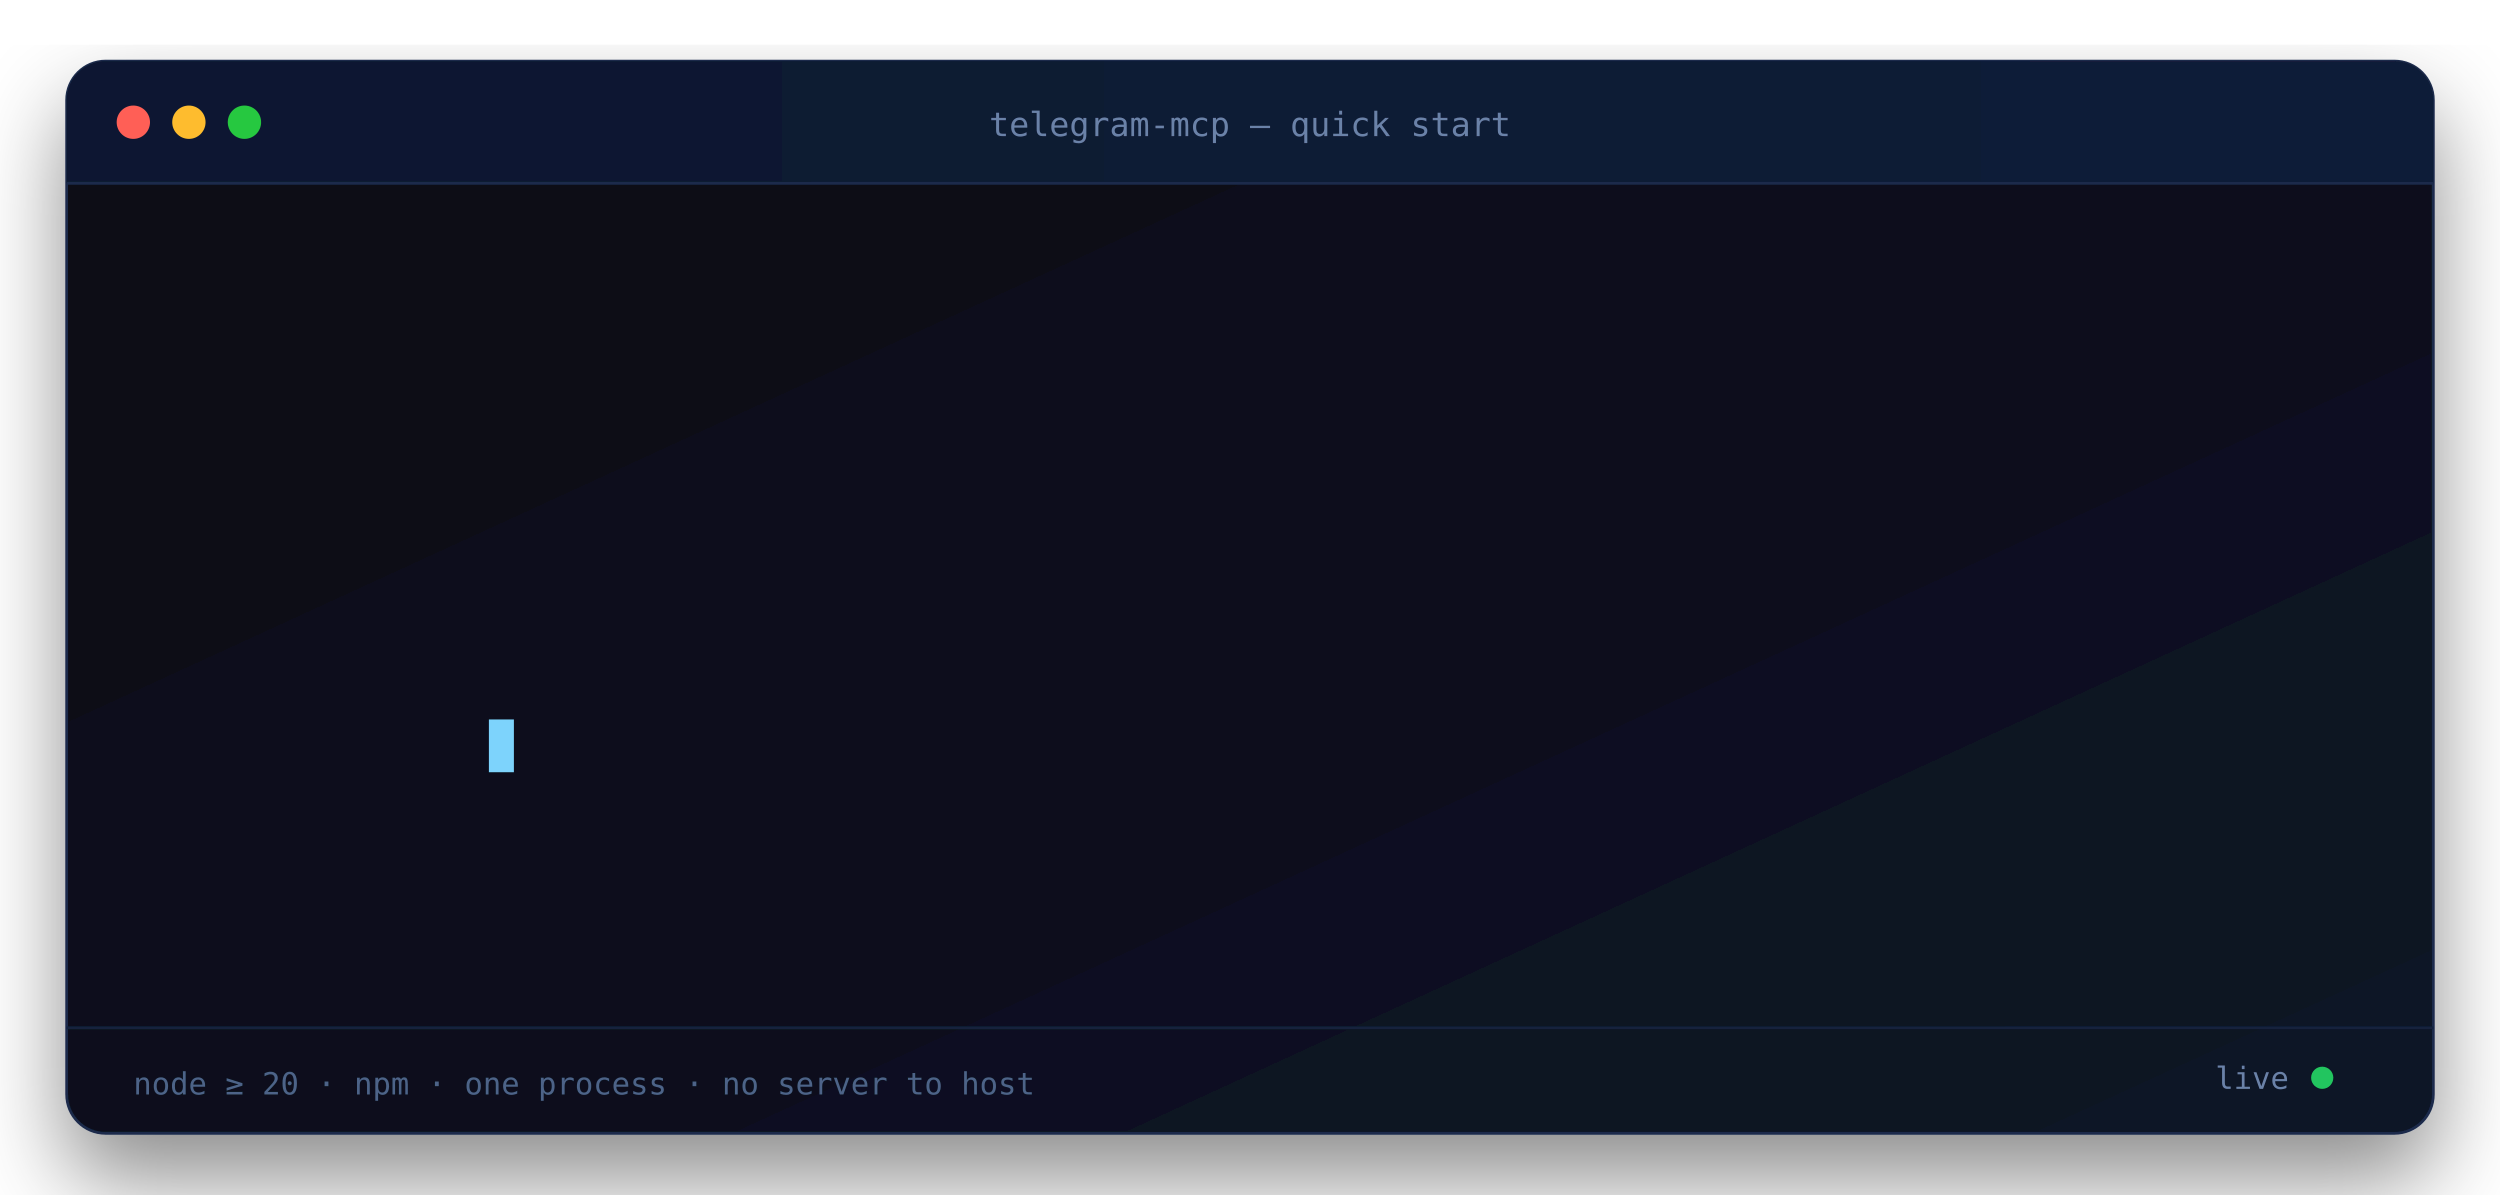
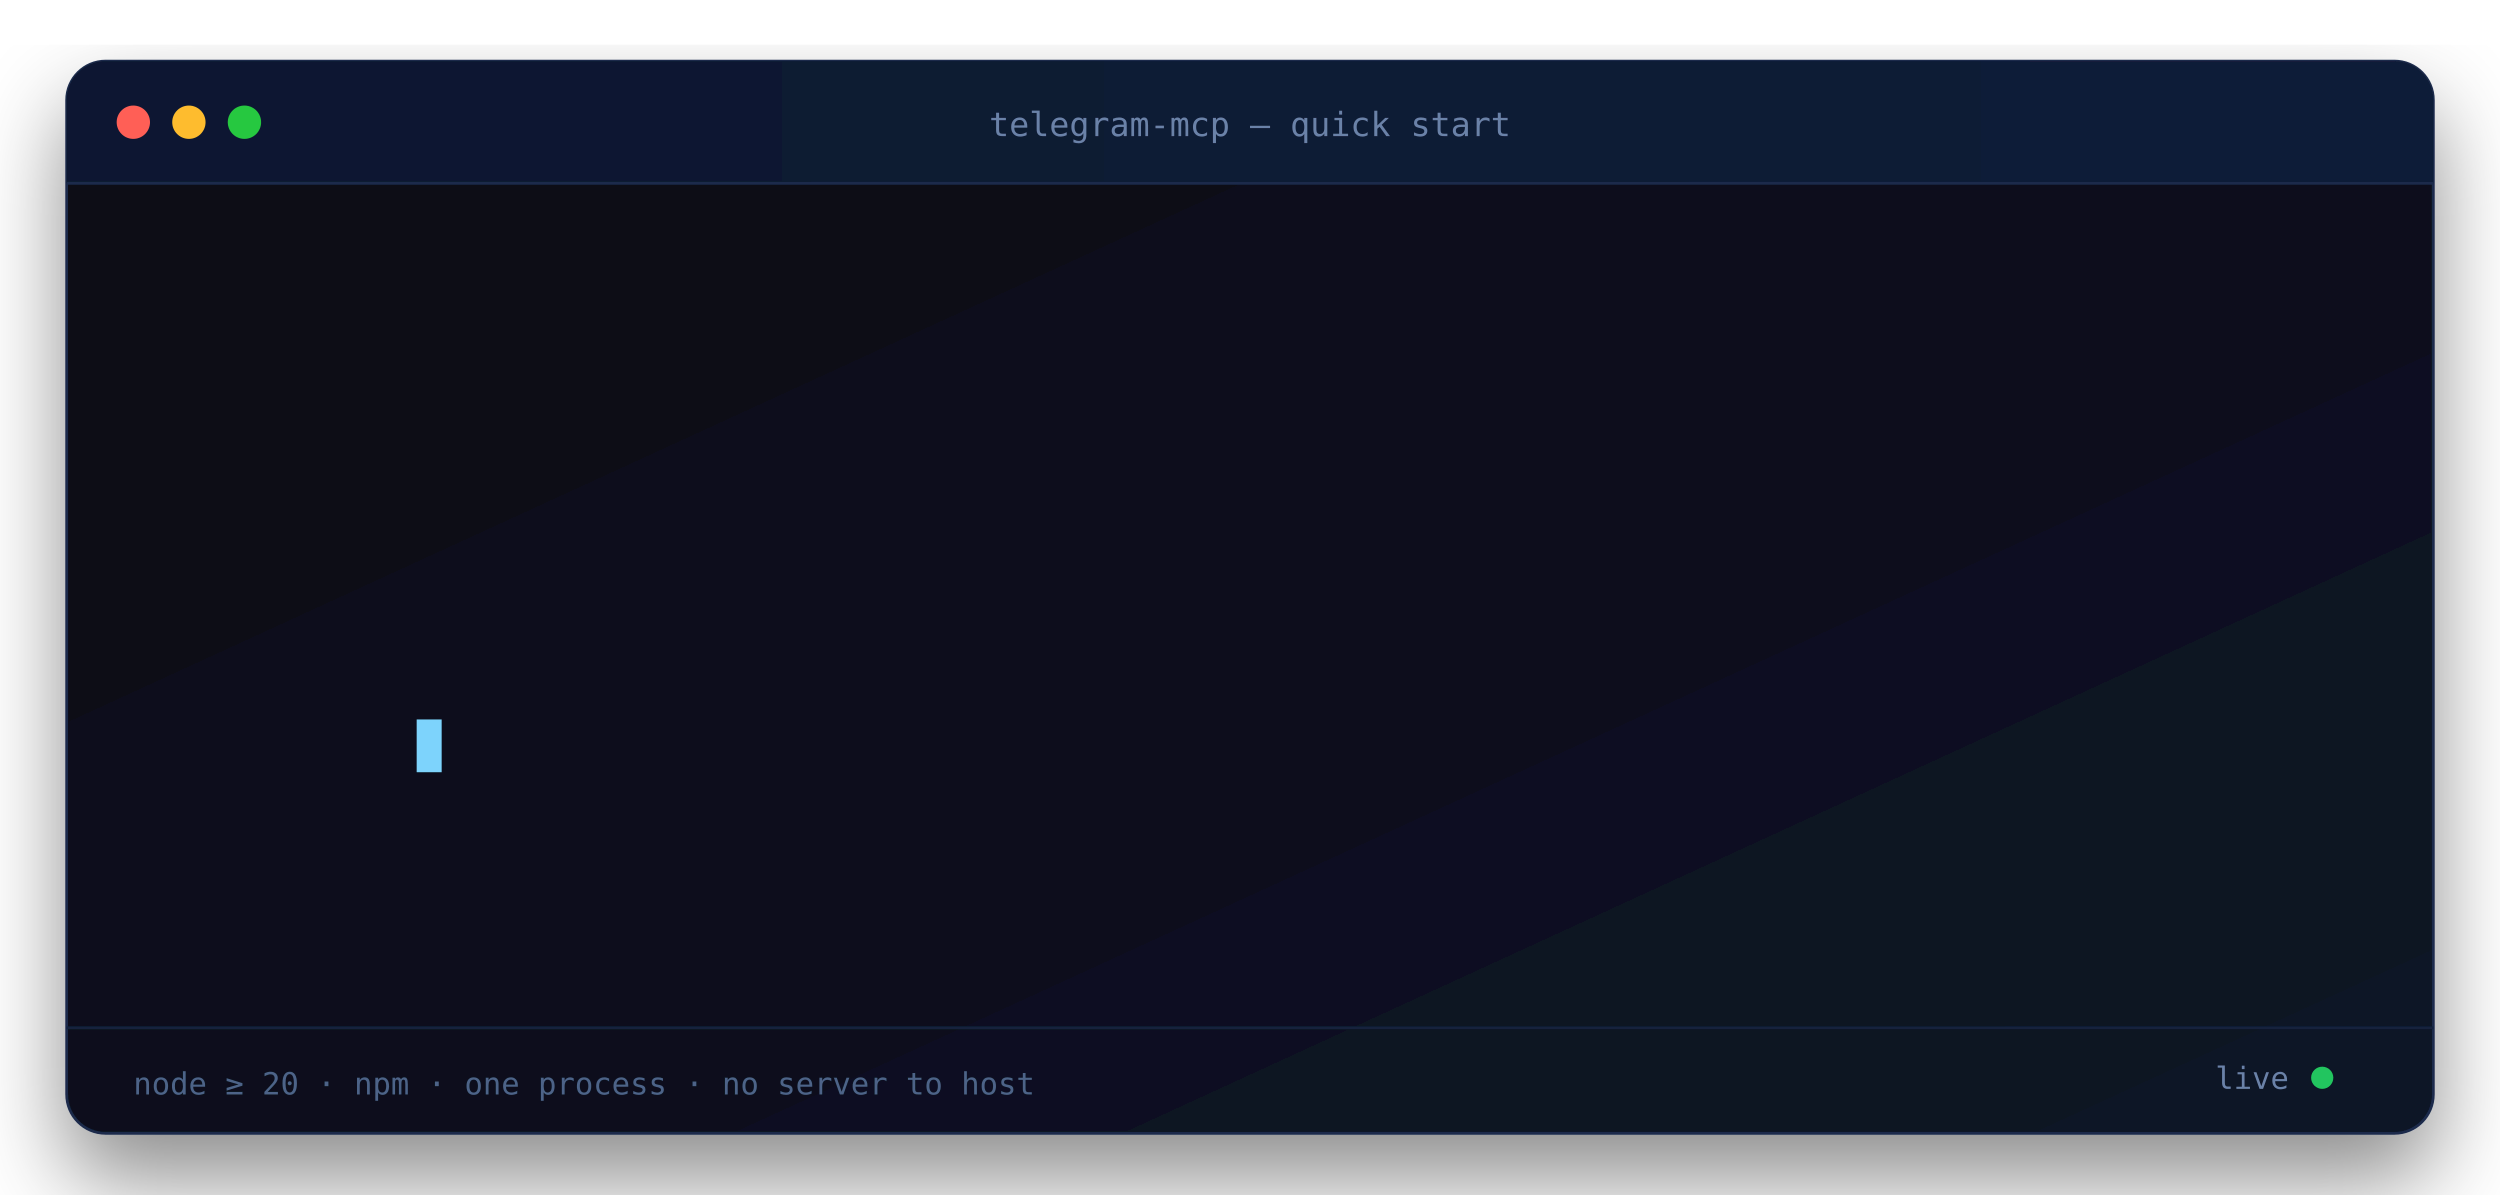
<svg xmlns="http://www.w3.org/2000/svg" width="900" height="430" viewBox="0 0 900 430" role="img" aria-labelledby="termTitle termDesc">
  <defs>
    <linearGradient id="tbg" x1="0" y1="0" x2="1" y2="1">
      <stop offset="0" stop-color="#070b14" />
      <stop offset="1" stop-color="#0b1426" />
    </linearGradient>
    <linearGradient id="tbar" x1="0" y1="0" x2="1" y2="0">
      <stop offset="0" stop-color="#0d1830" />
      <stop offset="1" stop-color="#101d38" />
    </linearGradient>
    <filter id="tdrop" x="-20%" y="-20%" width="140%" height="150%">
      <feDropShadow dx="0" dy="16" stdDeviation="16" flood-color="#000" flood-opacity="0.45" />
    </filter>
    <clipPath id="tl0">
      <rect x="52" y="84" width="0" height="28">
        <animate attributeName="width" from="0" to="542" begin="0.4s;12.4s" dur="0.55s" fill="freeze" />
      </rect>
    </clipPath>
    <clipPath id="tl1">
      <rect x="52" y="118" width="0" height="28">
        <animate attributeName="width" from="0" to="308" begin="1.45s;12.4s" dur="0.55s" fill="freeze" />
      </rect>
    </clipPath>
    <clipPath id="tl2">
      <rect x="52" y="152" width="0" height="28">
        <animate attributeName="width" from="0" to="155" begin="2.5s;12.4s" dur="0.55s" fill="freeze" />
      </rect>
    </clipPath>
    <clipPath id="tl3">
      <rect x="52" y="186" width="0" height="28">
        <animate attributeName="width" from="0" to="218" begin="3.55s;12.4s" dur="0.55s" fill="freeze" />
      </rect>
    </clipPath>
    <clipPath id="tl4">
      <rect x="52" y="220" width="0" height="28">
        <animate attributeName="width" from="0" to="317" begin="4.6s;12.4s" dur="0.55s" fill="freeze" />
      </rect>
    </clipPath>
    <clipPath id="tl5">
      <rect x="52" y="254" width="0" height="28">
        <animate attributeName="width" from="0" to="146" begin="5.65s;12.4s" dur="0.55s" fill="freeze" />
      </rect>
    </clipPath>
    <clipPath id="to1">
      <rect x="52" y="324" width="0" height="26">
        <animate attributeName="width" from="0" to="338" begin="7.7s;12.4s" dur="0.45s" fill="freeze" />
      </rect>
    </clipPath>
    <clipPath id="to2">
      <rect x="52" y="352" width="0" height="26">
        <animate attributeName="width" from="0" to="407" begin="8.2s;12.4s" dur="0.45s" fill="freeze" />
      </rect>
    </clipPath>
  </defs>
  <rect width="900" height="430" fill="none" />
  <g filter="url(#tdrop)">
    <rect x="24" y="22" width="852" height="386" rx="14" fill="url(#tbg)" stroke="#1b2c4b" />
    <path d="M 24 36 A 14 14 0 0 1 38 22 L 862 22 A 14 14 0 0 1 876 36 L 876 66 L 24 66 Z" fill="url(#tbar)" />
    <line x1="24" y1="66" x2="876" y2="66" stroke="#1b2c4b" />
    <circle cx="48" cy="44" r="6" fill="#ff5f57" />
    <circle cx="68" cy="44" r="6" fill="#febc2e" />
    <circle cx="88" cy="44" r="6" fill="#28c840" />
    <text x="450.0" y="49" text-anchor="middle" font-family="ui-monospace,SFMono-Regular,Menlo,Consolas,monospace" font-size="12" fill="#6b82a8">telegram-mcp — quick start</text>
    <g clip-path="url(#tl0)">
      <text x="52" y="104" font-family="ui-monospace,SFMono-Regular,Menlo,Consolas,monospace" font-size="14.5" fill="#e2e8f0">
        <tspan fill="#7dd3fc">$ </tspan>git clone https://github.com/dikaglorya/telegram-mcp.git</text>
    </g>
    <g clip-path="url(#tl1)">
      <text x="52" y="138" font-family="ui-monospace,SFMono-Regular,Menlo,Consolas,monospace" font-size="14.5" fill="#e2e8f0">
        <tspan fill="#7dd3fc">$ </tspan>cd telegram-mcp &amp;&amp; npm install</text>
    </g>
    <g clip-path="url(#tl2)">
      <text x="52" y="172" font-family="ui-monospace,SFMono-Regular,Menlo,Consolas,monospace" font-size="14.5" fill="#e2e8f0">
        <tspan fill="#7dd3fc">$ </tspan>npm run build</text>
    </g>
    <g clip-path="url(#tl3)">
      <text x="52" y="206" font-family="ui-monospace,SFMono-Regular,Menlo,Consolas,monospace" font-size="14.5" fill="#e2e8f0">
        <tspan fill="#7dd3fc">$ </tspan>cp .env.example .env</text>
    </g>
    <g clip-path="url(#tl4)">
      <text x="52" y="240" font-family="ui-monospace,SFMono-Regular,Menlo,Consolas,monospace" font-size="14.5" fill="#64748b">
        <tspan fill="#475569"># </tspan>  put API_ID + API_HASH in .env</text>
    </g>
    <g clip-path="url(#tl5)">
      <text x="52" y="274" font-family="ui-monospace,SFMono-Regular,Menlo,Consolas,monospace" font-size="14.5" fill="#e2e8f0">
-         <tspan fill="#7dd3fc">$ </tspan>telegram-mcp</text>
+         <tspan fill="#7dd3fc">$ </tspan>npm start</text>
    </g>
    <g clip-path="url(#to1)">
      <text x="52" y="344" font-family="ui-monospace,SFMono-Regular,Menlo,Consolas,monospace" font-size="14" fill="#34d399">✓ connected · 69 tools · session 0600</text>
    </g>
    <g clip-path="url(#to2)">
      <text x="52" y="372" font-family="ui-monospace,SFMono-Regular,Menlo,Consolas,monospace" font-size="14" fill="#34d399">✓ login happens in chat — no terminal prompts</text>
    </g>
-     <rect x="176" y="259" width="9" height="19" fill="#7dd3fc">
+     <rect x="150" y="259" width="9" height="19" fill="#7dd3fc">
      <animate attributeName="opacity" values="0;0;1;1;0" keyTimes="0;0.45;0.5;0.9;1" dur="1.1s" repeatCount="indefinite" />
    </rect>
    <line x1="24" y1="370" x2="876" y2="370" stroke="#13223d" />
    <text x="48" y="394" font-family="ui-monospace,SFMono-Regular,Menlo,Consolas,monospace" font-size="11" fill="#4d6488">node ≥ 20 · npm · one process · no server to host</text>
    <circle cx="836" cy="388" r="4" fill="#22c55e">
      <animate attributeName="opacity" values="0.25;1;0.25" dur="2s" repeatCount="indefinite" />
    </circle>
    <text x="824" y="392" text-anchor="end" font-family="ui-monospace,SFMono-Regular,Menlo,Consolas,monospace" font-size="11" fill="#6b82a8">live</text>
  </g>
</svg>
